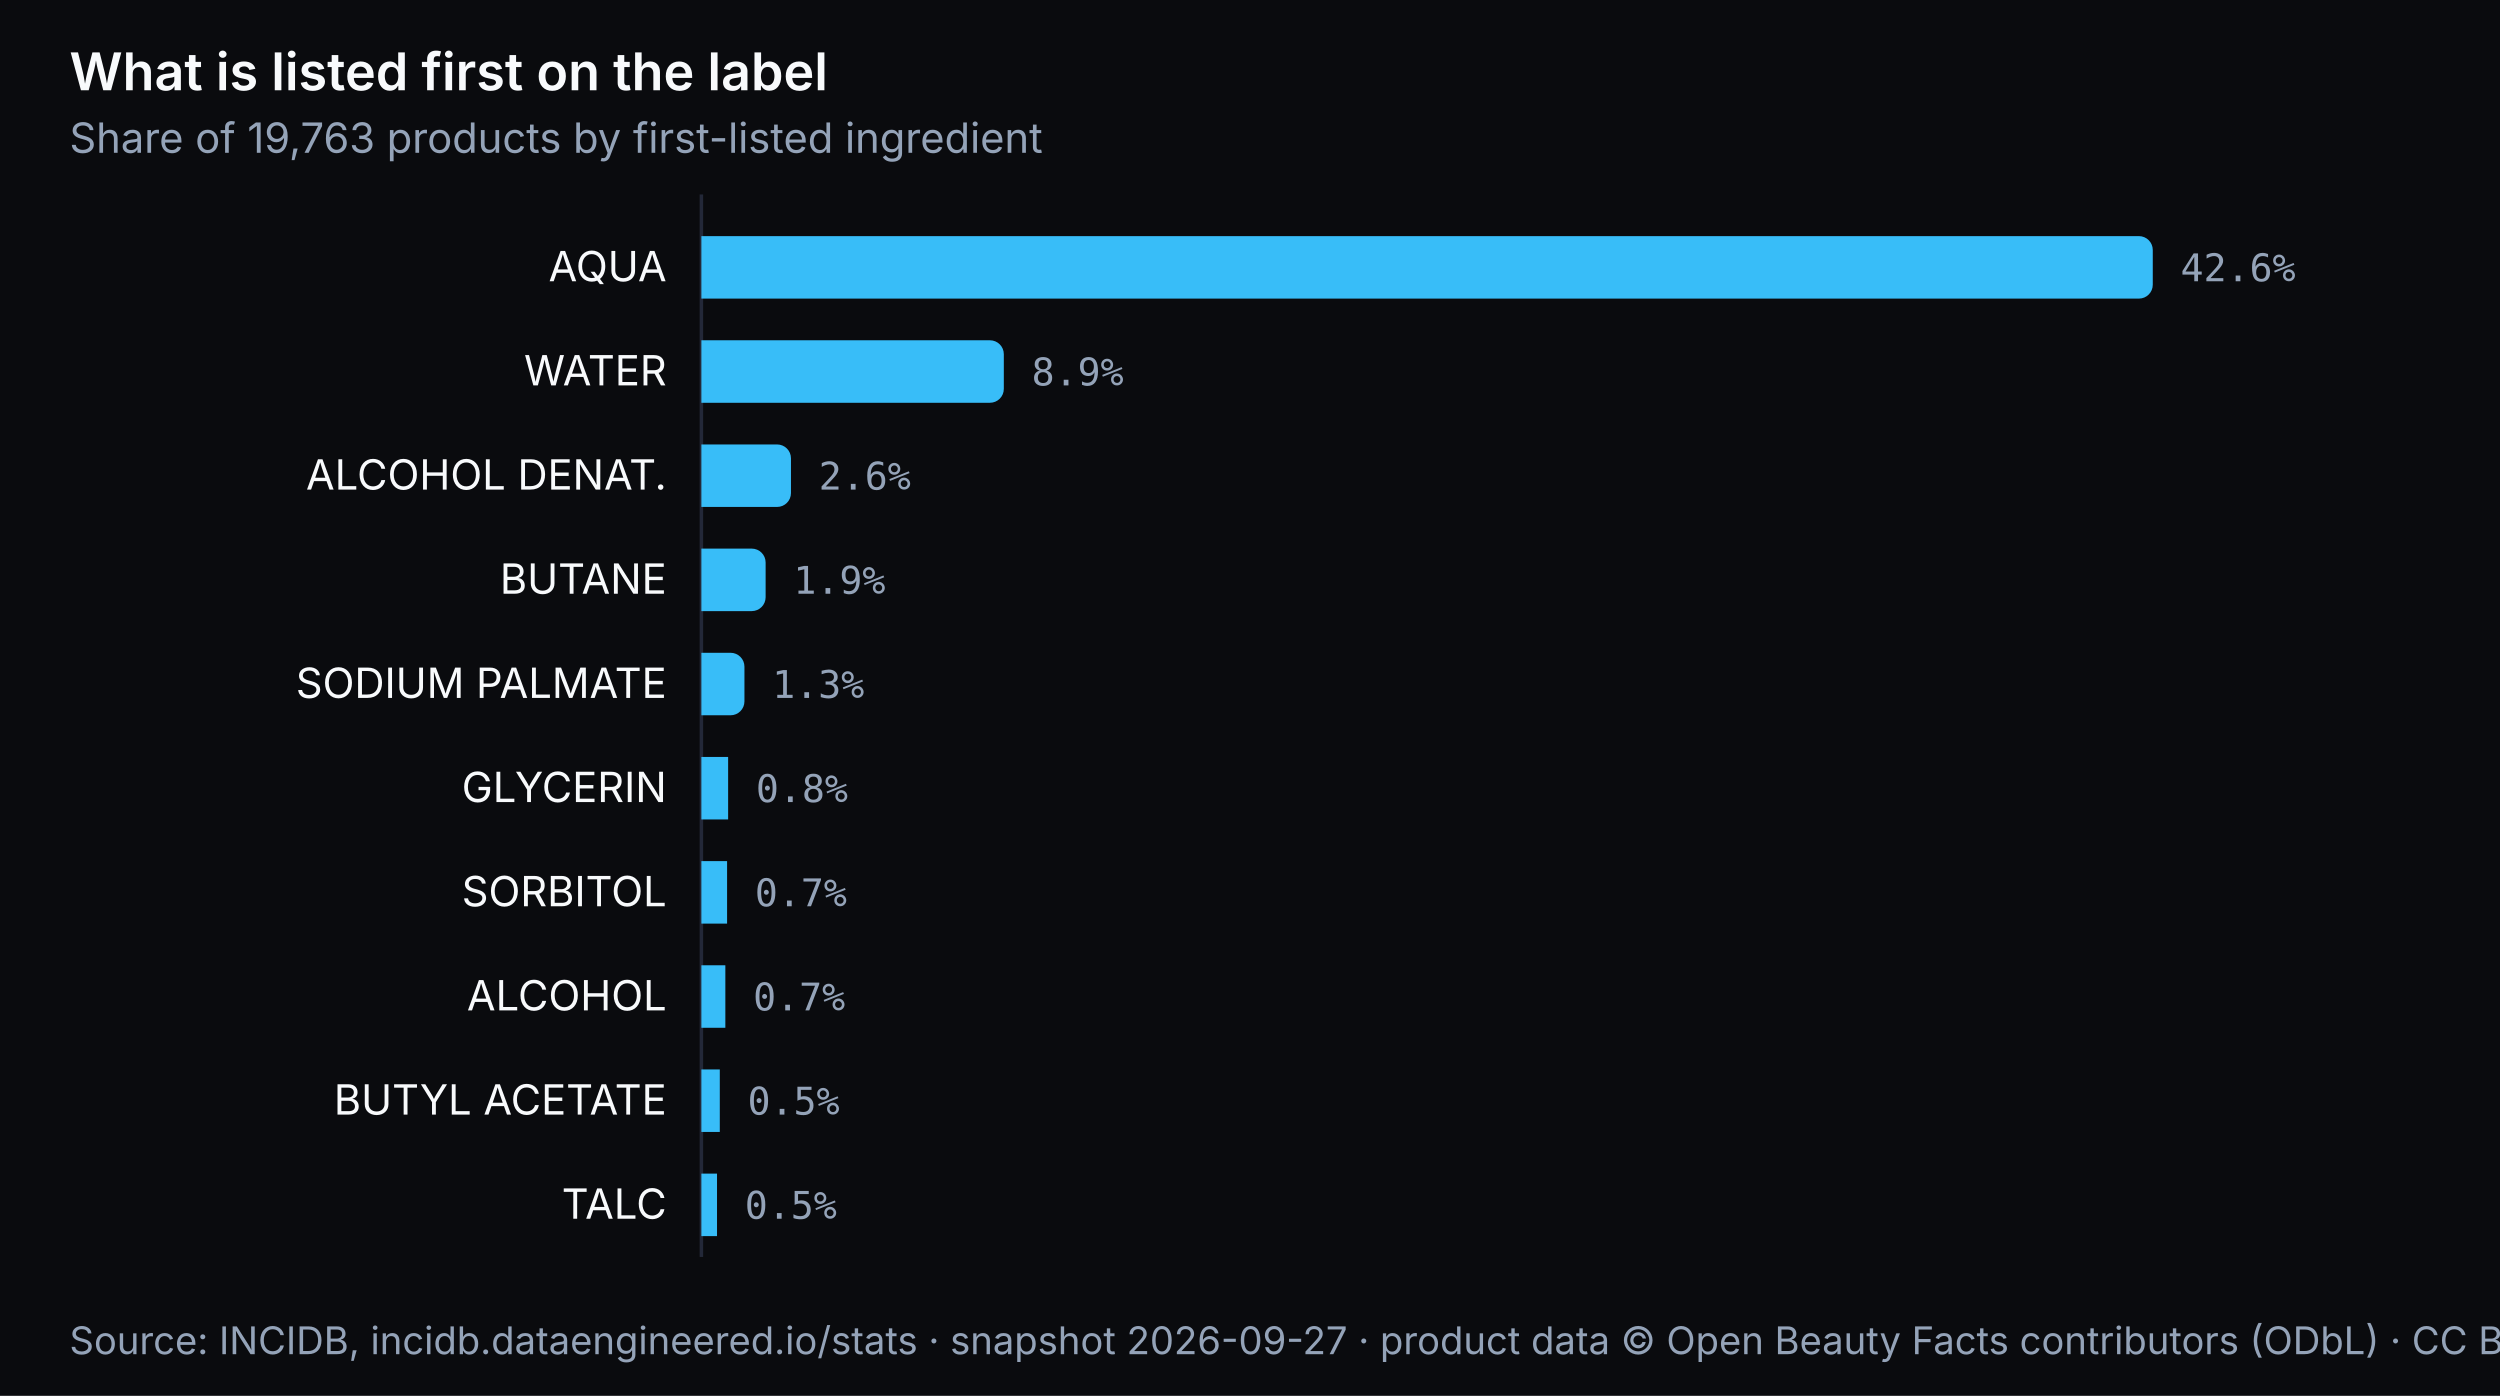
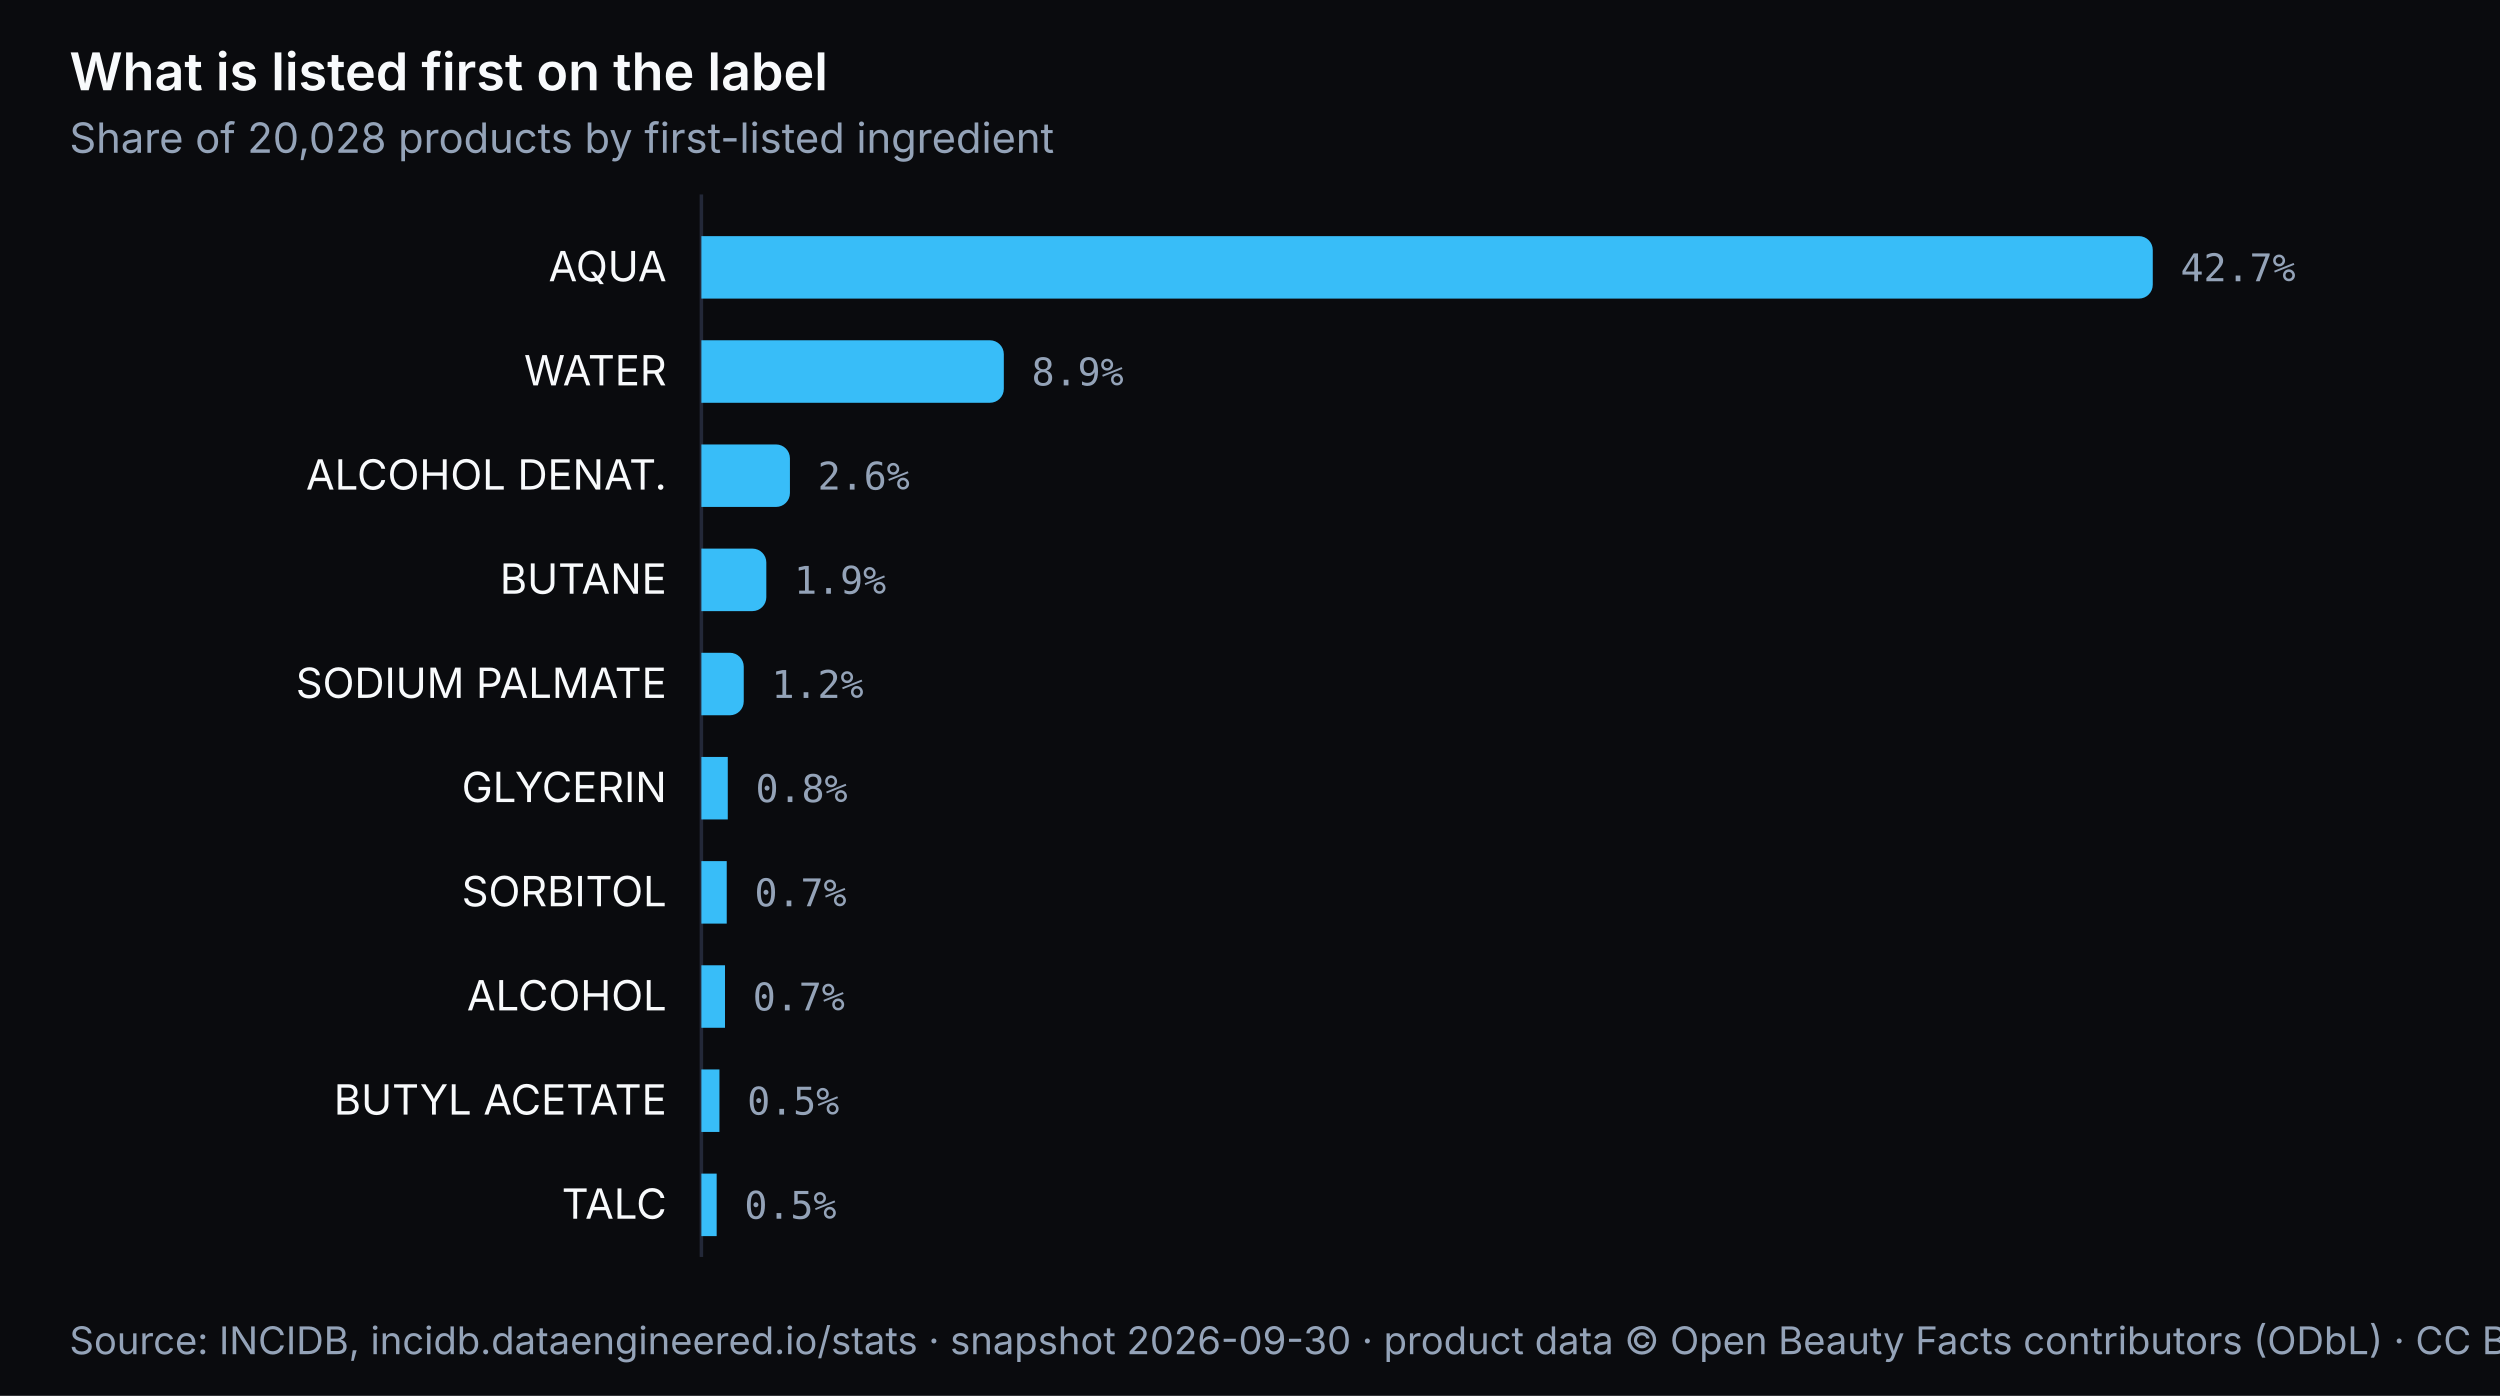
<svg xmlns="http://www.w3.org/2000/svg" viewBox="0 0 720 402" width="720" height="402" role="img" aria-labelledby="t-first-ingredient d-first-ingredient" font-family="'Space Grotesk', 'Inter', system-ui, -apple-system, 'Segoe UI', sans-serif" font-size="12">
  <rect width="720" height="402" fill="#0A0B0E" />
  <text x="20" y="26" font-size="15" font-weight="600" fill="#F8FAFC">What is listed first on the label</text>
-   <text x="20" y="44" font-size="12" fill="#94A3B8">Share of 19,763 products by first-listed ingredient</text>
+   <text x="20" y="44" font-size="12" fill="#94A3B8">Share of 20,028 products by first-listed ingredient</text>
  <line x1="202" y1="56" x2="202" y2="362" stroke="#232838" stroke-width="1" />
  <g>
    <rect x="0" y="62" width="720" height="30" fill="transparent" />
    <path d="M202 68.0 h414.0 a4 4 0 0 1 4 4 v10 a4 4 0 0 1 -4 4 h-414.0 z" fill="#38BDF8" />
    <text x="192" y="81.0" text-anchor="end" fill="#F8FAFC">AQUA</text>
-     <text x="628.0" y="81.0" fill="#94A3B8" font-family="'JetBrains Mono', ui-monospace, Menlo, Consolas, monospace" font-size="11">42.6%</text>
+     <text x="628.0" y="81.0" fill="#94A3B8" font-family="'JetBrains Mono', ui-monospace, Menlo, Consolas, monospace" font-size="11">42.7%</text>
  </g>
  <g>
    <rect x="0" y="92" width="720" height="30" fill="transparent" />
    <path d="M202 98.0 h83.1 a4 4 0 0 1 4 4 v10 a4 4 0 0 1 -4 4 h-83.1 z" fill="#38BDF8" />
    <text x="192" y="111.0" text-anchor="end" fill="#F8FAFC">WATER</text>
    <text x="297.1" y="111.0" fill="#94A3B8" font-family="'JetBrains Mono', ui-monospace, Menlo, Consolas, monospace" font-size="11">8.9%</text>
  </g>
  <g>
    <rect x="0" y="122" width="720" height="30" fill="transparent" />
-     <path d="M202 128.0 h21.8 a4 4 0 0 1 4 4 v10 a4 4 0 0 1 -4 4 h-21.8 z" fill="#38BDF8" />
+     <path d="M202 128.0 h21.5 a4 4 0 0 1 4 4 v10 a4 4 0 0 1 -4 4 h-21.5 z" fill="#38BDF8" />
    <text x="192" y="141.0" text-anchor="end" fill="#F8FAFC">ALCOHOL DENAT.</text>
-     <text x="235.8" y="141.0" fill="#94A3B8" font-family="'JetBrains Mono', ui-monospace, Menlo, Consolas, monospace" font-size="11">2.6%</text>
+     <text x="235.5" y="141.0" fill="#94A3B8" font-family="'JetBrains Mono', ui-monospace, Menlo, Consolas, monospace" font-size="11">2.6%</text>
  </g>
  <g>
    <rect x="0" y="152" width="720" height="30" fill="transparent" />
-     <path d="M202 158.0 h14.5 a4 4 0 0 1 4 4 v10 a4 4 0 0 1 -4 4 h-14.5 z" fill="#38BDF8" />
+     <path d="M202 158.0 h14.7 a4 4 0 0 1 4 4 v10 a4 4 0 0 1 -4 4 h-14.7 z" fill="#38BDF8" />
    <text x="192" y="171.0" text-anchor="end" fill="#F8FAFC">BUTANE</text>
-     <text x="228.5" y="171.0" fill="#94A3B8" font-family="'JetBrains Mono', ui-monospace, Menlo, Consolas, monospace" font-size="11">1.9%</text>
+     <text x="228.7" y="171.0" fill="#94A3B8" font-family="'JetBrains Mono', ui-monospace, Menlo, Consolas, monospace" font-size="11">1.9%</text>
  </g>
  <g>
    <rect x="0" y="182" width="720" height="30" fill="transparent" />
-     <path d="M202 188.0 h8.4 a4 4 0 0 1 4 4 v10 a4 4 0 0 1 -4 4 h-8.4 z" fill="#38BDF8" />
+     <path d="M202 188.0 h8.2 a4 4 0 0 1 4 4 v10 a4 4 0 0 1 -4 4 h-8.2 z" fill="#38BDF8" />
    <text x="192" y="201.0" text-anchor="end" fill="#F8FAFC">SODIUM PALMATE</text>
-     <text x="222.4" y="201.0" fill="#94A3B8" font-family="'JetBrains Mono', ui-monospace, Menlo, Consolas, monospace" font-size="11">1.3%</text>
+     <text x="222.2" y="201.0" fill="#94A3B8" font-family="'JetBrains Mono', ui-monospace, Menlo, Consolas, monospace" font-size="11">1.2%</text>
  </g>
  <g>
    <rect x="0" y="212" width="720" height="30" fill="transparent" />
-     <rect x="202" y="218.0" width="7.7" height="18" fill="#38BDF8" />
+     <rect x="202" y="218.0" width="7.6" height="18" fill="#38BDF8" />
    <text x="192" y="231.0" text-anchor="end" fill="#F8FAFC">GLYCERIN</text>
-     <text x="217.7" y="231.0" fill="#94A3B8" font-family="'JetBrains Mono', ui-monospace, Menlo, Consolas, monospace" font-size="11">0.8%</text>
+     <text x="217.6" y="231.0" fill="#94A3B8" font-family="'JetBrains Mono', ui-monospace, Menlo, Consolas, monospace" font-size="11">0.8%</text>
  </g>
  <g>
    <rect x="0" y="242" width="720" height="30" fill="transparent" />
-     <rect x="202" y="248.0" width="7.4" height="18" fill="#38BDF8" />
+     <rect x="202" y="248.0" width="7.3" height="18" fill="#38BDF8" />
    <text x="192" y="261.0" text-anchor="end" fill="#F8FAFC">SORBITOL</text>
-     <text x="217.4" y="261.0" fill="#94A3B8" font-family="'JetBrains Mono', ui-monospace, Menlo, Consolas, monospace" font-size="11">0.7%</text>
+     <text x="217.3" y="261.0" fill="#94A3B8" font-family="'JetBrains Mono', ui-monospace, Menlo, Consolas, monospace" font-size="11">0.7%</text>
  </g>
  <g>
    <rect x="0" y="272" width="720" height="30" fill="transparent" />
-     <rect x="202" y="278.0" width="6.9" height="18" fill="#38BDF8" />
+     <rect x="202" y="278.0" width="6.8" height="18" fill="#38BDF8" />
    <text x="192" y="291.0" text-anchor="end" fill="#F8FAFC">ALCOHOL</text>
-     <text x="216.9" y="291.0" fill="#94A3B8" font-family="'JetBrains Mono', ui-monospace, Menlo, Consolas, monospace" font-size="11">0.7%</text>
+     <text x="216.8" y="291.0" fill="#94A3B8" font-family="'JetBrains Mono', ui-monospace, Menlo, Consolas, monospace" font-size="11">0.7%</text>
  </g>
  <g>
    <rect x="0" y="302" width="720" height="30" fill="transparent" />
-     <rect x="202" y="308.0" width="5.3" height="18" fill="#38BDF8" />
+     <rect x="202" y="308.0" width="5.2" height="18" fill="#38BDF8" />
    <text x="192" y="321.0" text-anchor="end" fill="#F8FAFC">BUTYL ACETATE</text>
-     <text x="215.3" y="321.0" fill="#94A3B8" font-family="'JetBrains Mono', ui-monospace, Menlo, Consolas, monospace" font-size="11">0.5%</text>
+     <text x="215.2" y="321.0" fill="#94A3B8" font-family="'JetBrains Mono', ui-monospace, Menlo, Consolas, monospace" font-size="11">0.5%</text>
  </g>
  <g>
    <rect x="0" y="332" width="720" height="30" fill="transparent" />
-     <rect x="202" y="338.0" width="4.5" height="18" fill="#38BDF8" />
+     <rect x="202" y="338.0" width="4.4" height="18" fill="#38BDF8" />
    <text x="192" y="351.0" text-anchor="end" fill="#F8FAFC">TALC</text>
-     <text x="214.5" y="351.0" fill="#94A3B8" font-family="'JetBrains Mono', ui-monospace, Menlo, Consolas, monospace" font-size="11">0.5%</text>
+     <text x="214.4" y="351.0" fill="#94A3B8" font-family="'JetBrains Mono', ui-monospace, Menlo, Consolas, monospace" font-size="11">0.5%</text>
  </g>
-   <text x="20" y="390" font-size="11" fill="#94A3B8">Source: INCIDB, incidb.dataengineered.io/stats · snapshot 2026-09-27 · product data © Open Beauty Facts contributors (ODbL) · CC BY 4.0</text>
+   <text x="20" y="390" font-size="11" fill="#94A3B8">Source: INCIDB, incidb.dataengineered.io/stats · snapshot 2026-09-30 · product data © Open Beauty Facts contributors (ODbL) · CC BY 4.0</text>
</svg>
